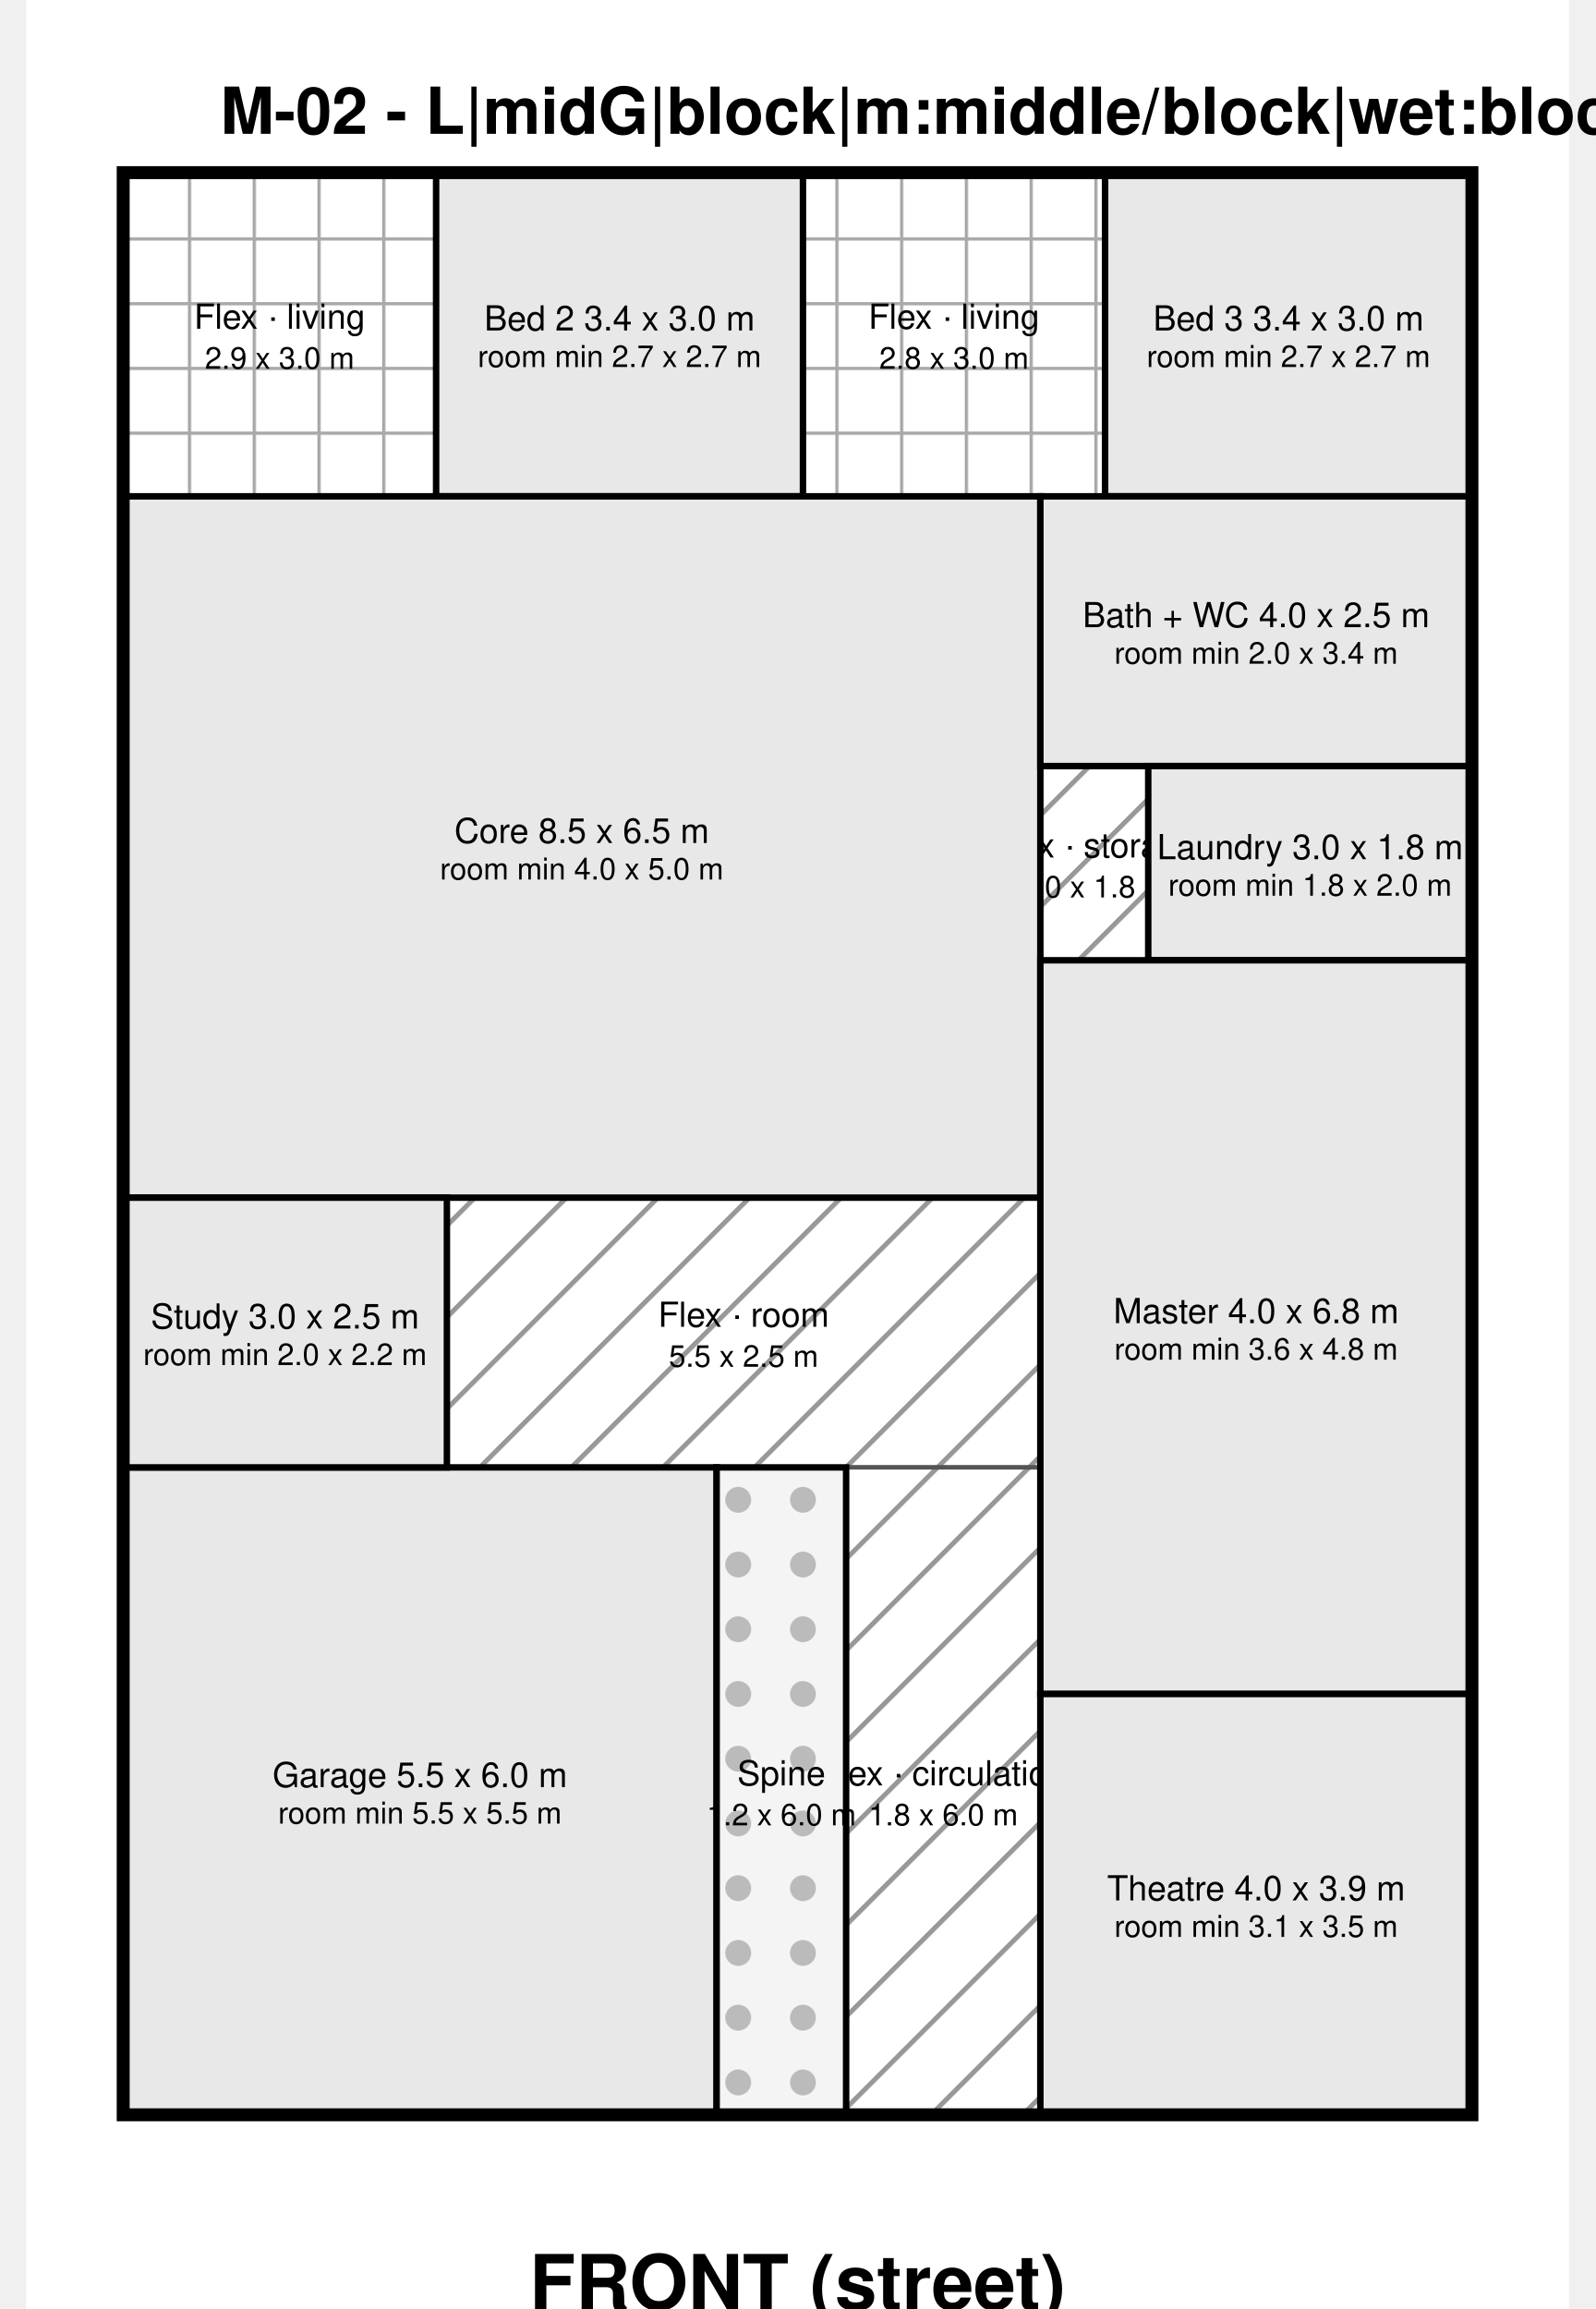
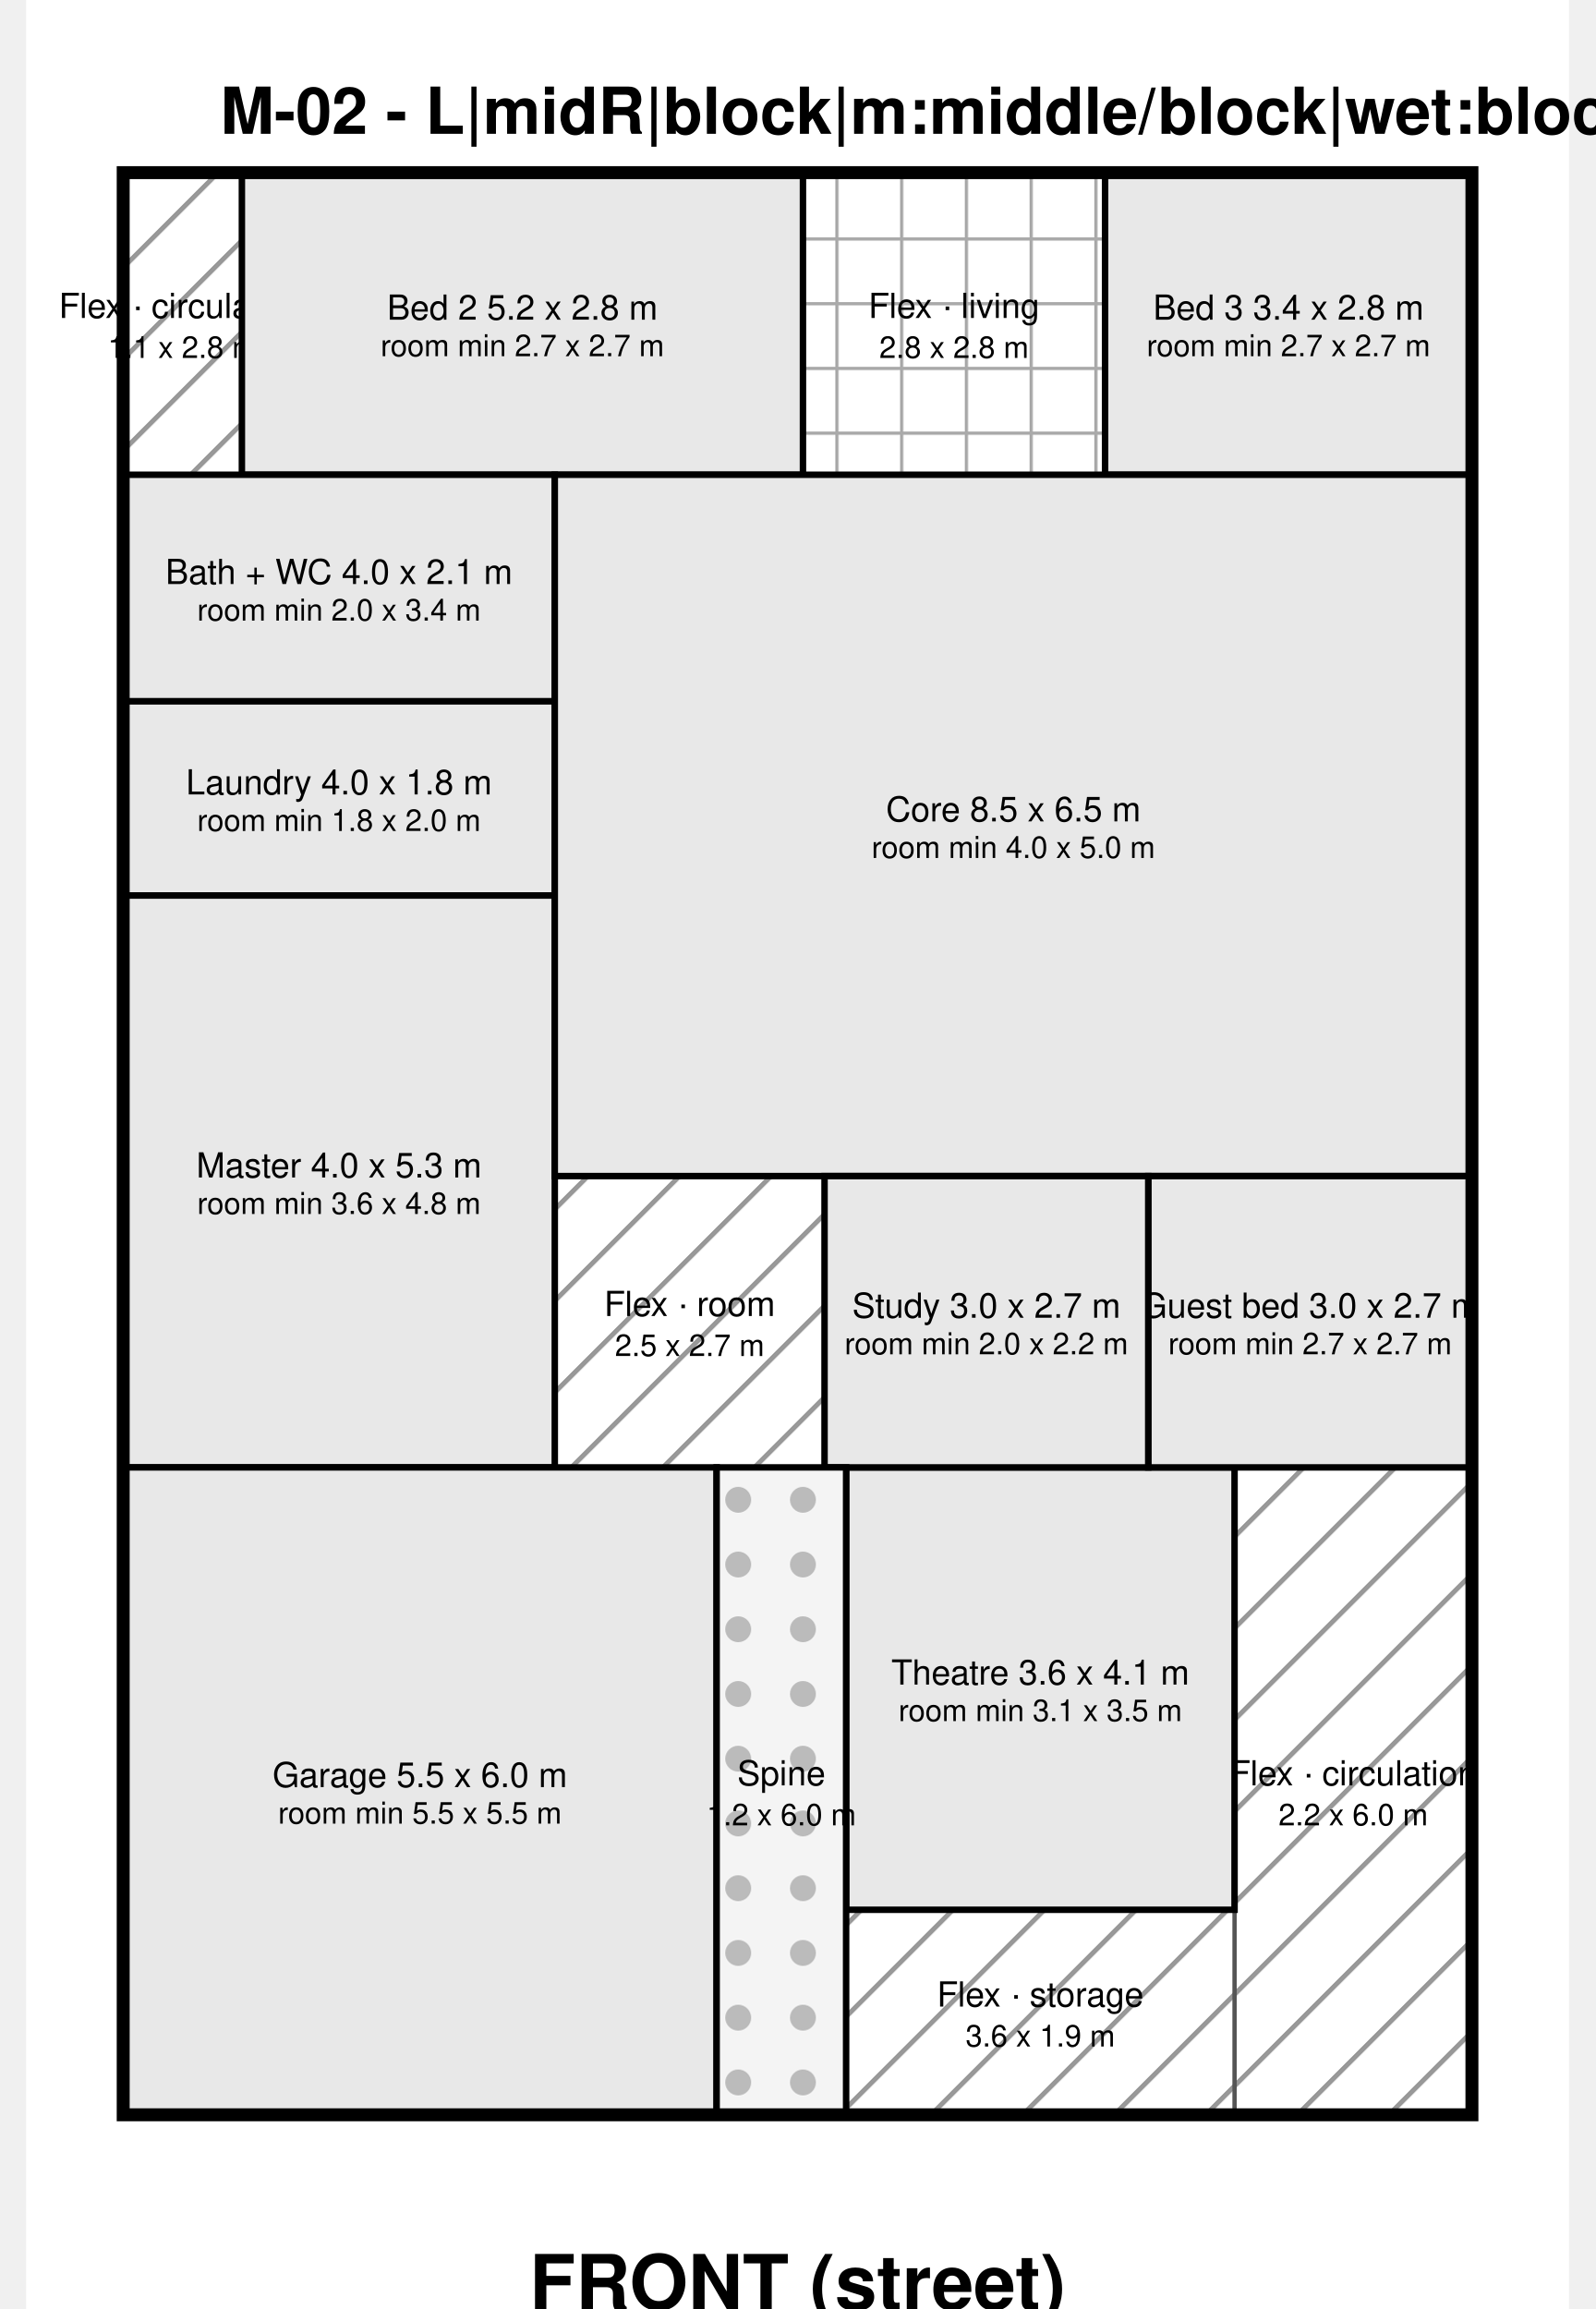
<svg xmlns="http://www.w3.org/2000/svg" width="715" height="1035" viewBox="-900 -1600 14300 21400" font-family="Helvetica, Arial, sans-serif" fill="#000">
  <defs>
    <pattern id="hatch" width="600" height="600" patternUnits="userSpaceOnUse" patternTransform="rotate(45)">
      <rect width="600" height="600" fill="#ffffff" />
      <line x1="0" y1="0" x2="0" y2="600" stroke="#999" stroke-width="90" />
    </pattern>
    <pattern id="hatch2" width="500" height="500" patternUnits="userSpaceOnUse" patternTransform="rotate(-45)">
      <rect width="500" height="500" fill="#ffffff" />
      <line x1="0" y1="0" x2="0" y2="500" stroke="#666" stroke-width="70" />
    </pattern>
    <pattern id="hatch3" width="600" height="600" patternUnits="userSpaceOnUse">
      <rect width="600" height="600" fill="#ffffff" />
      <line x1="0" y1="0" x2="0" y2="600" stroke="#aaa" stroke-width="60" />
      <line x1="0" y1="0" x2="600" y2="0" stroke="#aaa" stroke-width="60" />
    </pattern>
    <pattern id="dots" width="600" height="600" patternUnits="userSpaceOnUse">
      <rect width="600" height="600" fill="#f4f4f4" />
      <circle cx="300" cy="300" r="120" fill="#bbb" />
    </pattern>
  </defs>
  <rect x="-900" y="-1600" width="14300" height="21400" fill="#ffffff" />
-   <text x="900" y="-360" font-size="600" font-weight="bold">M-02 - L|midG|block|m:middle/block|wet:block|rr:FBFB|nofw|v0</text>
+   <text x="900" y="-360" font-size="600" font-weight="bold">M-02 - L|midR|block|m:middle/block|wet:block|rr:FBFB|nofw|v0</text>
  <g>
-     <rect x="0" y="0" width="2900" height="3000" fill="url(#hatch3)" stroke="#555" stroke-width="40" />
-     <text x="1450" y="1340" font-size="320" text-anchor="middle" dominant-baseline="middle">Flex · living</text>
-     <text x="1450" y="1724" font-size="280" text-anchor="middle" dominant-baseline="middle">2.9 x 3.0 m</text>
+     <rect x="0" y="0" width="1100" height="2800" fill="url(#hatch)" stroke="#555" stroke-width="40" />
+     <text x="550" y="1240" font-size="320" text-anchor="middle" dominant-baseline="middle">Flex · circulation</text>
+     <text x="550" y="1624" font-size="280" text-anchor="middle" dominant-baseline="middle">1.1 x 2.8 m</text>
  </g>
  <g>
-     <rect x="6300" y="0" width="2800" height="3000" fill="url(#hatch3)" stroke="#555" stroke-width="40" />
-     <text x="7700" y="1340" font-size="320" text-anchor="middle" dominant-baseline="middle">Flex · living</text>
-     <text x="7700" y="1724" font-size="280" text-anchor="middle" dominant-baseline="middle">2.8 x 3.0 m</text>
+     <rect x="6300" y="0" width="2800" height="2800" fill="url(#hatch3)" stroke="#555" stroke-width="40" />
+     <text x="7700" y="1240" font-size="320" text-anchor="middle" dominant-baseline="middle">Flex · living</text>
+     <text x="7700" y="1624" font-size="280" text-anchor="middle" dominant-baseline="middle">2.8 x 2.8 m</text>
  </g>
  <g>
-     <rect x="8500" y="5500" width="1000" height="1800" fill="url(#hatch)" stroke="#555" stroke-width="40" />
-     <text x="9000" y="6240" font-size="320" text-anchor="middle" dominant-baseline="middle">Flex · storage</text>
-     <text x="9000" y="6624" font-size="280" text-anchor="middle" dominant-baseline="middle">1.0 x 1.8 m</text>
+     <rect x="4000" y="9300" width="2500" height="2700" fill="url(#hatch)" stroke="#555" stroke-width="40" />
+     <text x="5250" y="10490" font-size="320" text-anchor="middle" dominant-baseline="middle">Flex · room</text>
+     <text x="5250" y="10874" font-size="280" text-anchor="middle" dominant-baseline="middle">2.5 x 2.7 m</text>
  </g>
  <g>
-     <rect x="3000" y="9500" width="5500" height="2500" fill="url(#hatch)" stroke="#555" stroke-width="40" />
-     <text x="5750" y="10590" font-size="320" text-anchor="middle" dominant-baseline="middle">Flex · room</text>
-     <text x="5750" y="10974" font-size="280" text-anchor="middle" dominant-baseline="middle">5.5 x 2.5 m</text>
+     <rect x="10300" y="12000" width="2200" height="6000" fill="url(#hatch)" stroke="#555" stroke-width="40" />
+     <text x="11400" y="14840" font-size="320" text-anchor="middle" dominant-baseline="middle">Flex · circulation</text>
+     <text x="11400" y="15224" font-size="280" text-anchor="middle" dominant-baseline="middle">2.2 x 6.0 m</text>
  </g>
  <g>
-     <rect x="6700" y="12000" width="1800" height="6000" fill="url(#hatch)" stroke="#555" stroke-width="40" />
-     <text x="7600" y="14840" font-size="320" text-anchor="middle" dominant-baseline="middle">Flex · circulation</text>
-     <text x="7600" y="15224" font-size="280" text-anchor="middle" dominant-baseline="middle">1.8 x 6.0 m</text>
+     <rect x="6700" y="16100" width="3600" height="1900" fill="url(#hatch)" stroke="#555" stroke-width="40" />
+     <text x="8500" y="16890" font-size="320" text-anchor="middle" dominant-baseline="middle">Flex · storage</text>
+     <text x="8500" y="17274" font-size="280" text-anchor="middle" dominant-baseline="middle">3.6 x 1.9 m</text>
  </g>
  <g>
-     <rect x="2900" y="0" width="3400" height="3000" fill="#e8e8e8" stroke="#000" stroke-width="60" />
-     <text x="4600" y="1356" font-size="320" text-anchor="middle" dominant-baseline="middle">Bed 2 3.4 x 3.0 m</text>
-     <text x="4600" y="1708" font-size="280" text-anchor="middle" dominant-baseline="middle">room min 2.7 x 2.7 m</text>
+     <rect x="1100" y="0" width="5200" height="2800" fill="#e8e8e8" stroke="#000" stroke-width="60" />
+     <text x="3700" y="1256" font-size="320" text-anchor="middle" dominant-baseline="middle">Bed 2 5.2 x 2.8 m</text>
+     <text x="3700" y="1608" font-size="280" text-anchor="middle" dominant-baseline="middle">room min 2.7 x 2.7 m</text>
  </g>
  <g>
-     <rect x="9100" y="0" width="3400" height="3000" fill="#e8e8e8" stroke="#000" stroke-width="60" />
-     <text x="10800" y="1356" font-size="320" text-anchor="middle" dominant-baseline="middle">Bed 3 3.4 x 3.0 m</text>
-     <text x="10800" y="1708" font-size="280" text-anchor="middle" dominant-baseline="middle">room min 2.7 x 2.7 m</text>
+     <rect x="9100" y="0" width="3400" height="2800" fill="#e8e8e8" stroke="#000" stroke-width="60" />
+     <text x="10800" y="1256" font-size="320" text-anchor="middle" dominant-baseline="middle">Bed 3 3.4 x 2.8 m</text>
+     <text x="10800" y="1608" font-size="280" text-anchor="middle" dominant-baseline="middle">room min 2.7 x 2.7 m</text>
  </g>
  <g>
-     <rect x="0" y="3000" width="8500" height="6500" fill="#e8e8e8" stroke="#000" stroke-width="60" />
-     <text x="4250" y="6106" font-size="320" text-anchor="middle" dominant-baseline="middle">Core 8.5 x 6.5 m</text>
-     <text x="4250" y="6458" font-size="280" text-anchor="middle" dominant-baseline="middle">room min 4.0 x 5.0 m</text>
+     <rect x="0" y="2800" width="4000" height="2100" fill="#e8e8e8" stroke="#000" stroke-width="60" />
+     <text x="2000" y="3706" font-size="320" text-anchor="middle" dominant-baseline="middle">Bath + WC 4.0 x 2.1 m</text>
+     <text x="2000" y="4058" font-size="280" text-anchor="middle" dominant-baseline="middle">room min 2.0 x 3.4 m</text>
+   </g>
+   <g>
+     <rect x="0" y="4900" width="4000" height="1800" fill="#e8e8e8" stroke="#000" stroke-width="60" />
+     <text x="2000" y="5656" font-size="320" text-anchor="middle" dominant-baseline="middle">Laundry 4.0 x 1.8 m</text>
+     <text x="2000" y="6008" font-size="280" text-anchor="middle" dominant-baseline="middle">room min 1.8 x 2.0 m</text>
+   </g>
+   <g>
+     <rect x="0" y="6700" width="4000" height="5300" fill="#e8e8e8" stroke="#000" stroke-width="60" />
+     <text x="2000" y="9206" font-size="320" text-anchor="middle" dominant-baseline="middle">Master 4.0 x 5.3 m</text>
+     <text x="2000" y="9558" font-size="280" text-anchor="middle" dominant-baseline="middle">room min 3.6 x 4.8 m</text>
  </g>
  <g>
    <rect x="0" y="12000" width="5500" height="6000" fill="#e8e8e8" stroke="#000" stroke-width="60" />
    <text x="2750" y="14856" font-size="320" text-anchor="middle" dominant-baseline="middle">Garage 5.5 x 6.0 m</text>
    <text x="2750" y="15208" font-size="280" text-anchor="middle" dominant-baseline="middle">room min 5.5 x 5.5 m</text>
  </g>
  <g>
-     <rect x="8500" y="3000" width="4000" height="2500" fill="#e8e8e8" stroke="#000" stroke-width="60" />
-     <text x="10500" y="4106" font-size="320" text-anchor="middle" dominant-baseline="middle">Bath + WC 4.0 x 2.5 m</text>
-     <text x="10500" y="4458" font-size="280" text-anchor="middle" dominant-baseline="middle">room min 2.0 x 3.4 m</text>
+     <rect x="4000" y="2800" width="8500" height="6500" fill="#e8e8e8" stroke="#000" stroke-width="60" />
+     <text x="8250" y="5906" font-size="320" text-anchor="middle" dominant-baseline="middle">Core 8.5 x 6.5 m</text>
+     <text x="8250" y="6258" font-size="280" text-anchor="middle" dominant-baseline="middle">room min 4.0 x 5.0 m</text>
  </g>
  <g>
-     <rect x="9500" y="5500" width="3000" height="1800" fill="#e8e8e8" stroke="#000" stroke-width="60" />
-     <text x="11000" y="6256" font-size="320" text-anchor="middle" dominant-baseline="middle">Laundry 3.0 x 1.8 m</text>
-     <text x="11000" y="6608" font-size="280" text-anchor="middle" dominant-baseline="middle">room min 1.8 x 2.0 m</text>
+     <rect x="6700" y="12000" width="3600" height="4100" fill="#e8e8e8" stroke="#000" stroke-width="60" />
+     <text x="8500" y="13906" font-size="320" text-anchor="middle" dominant-baseline="middle">Theatre 3.6 x 4.1 m</text>
+     <text x="8500" y="14258" font-size="280" text-anchor="middle" dominant-baseline="middle">room min 3.1 x 3.5 m</text>
  </g>
  <g>
-     <rect x="8500" y="7300" width="4000" height="6800" fill="#e8e8e8" stroke="#000" stroke-width="60" />
-     <text x="10500" y="10556" font-size="320" text-anchor="middle" dominant-baseline="middle">Master 4.0 x 6.8 m</text>
-     <text x="10500" y="10908" font-size="280" text-anchor="middle" dominant-baseline="middle">room min 3.6 x 4.8 m</text>
+     <rect x="9500" y="9300" width="3000" height="2700" fill="#e8e8e8" stroke="#000" stroke-width="60" />
+     <text x="11000" y="10506" font-size="320" text-anchor="middle" dominant-baseline="middle">Guest bed 3.0 x 2.7 m</text>
+     <text x="11000" y="10858" font-size="280" text-anchor="middle" dominant-baseline="middle">room min 2.7 x 2.7 m</text>
  </g>
  <g>
-     <rect x="8500" y="14100" width="4000" height="3900" fill="#e8e8e8" stroke="#000" stroke-width="60" />
-     <text x="10500" y="15906" font-size="320" text-anchor="middle" dominant-baseline="middle">Theatre 4.0 x 3.9 m</text>
-     <text x="10500" y="16258" font-size="280" text-anchor="middle" dominant-baseline="middle">room min 3.1 x 3.5 m</text>
-   </g>
-   <g>
-     <rect x="0" y="9500" width="3000" height="2500" fill="#e8e8e8" stroke="#000" stroke-width="60" />
-     <text x="1500" y="10606" font-size="320" text-anchor="middle" dominant-baseline="middle">Study 3.0 x 2.5 m</text>
-     <text x="1500" y="10958" font-size="280" text-anchor="middle" dominant-baseline="middle">room min 2.0 x 2.2 m</text>
+     <rect x="6500" y="9300" width="3000" height="2700" fill="#e8e8e8" stroke="#000" stroke-width="60" />
+     <text x="8000" y="10506" font-size="320" text-anchor="middle" dominant-baseline="middle">Study 3.0 x 2.7 m</text>
+     <text x="8000" y="10858" font-size="280" text-anchor="middle" dominant-baseline="middle">room min 2.0 x 2.2 m</text>
  </g>
  <g>
    <rect x="5500" y="12000" width="1200" height="6000" fill="url(#dots)" stroke="#000" stroke-width="60" />
    <text x="6100" y="14840" font-size="320" text-anchor="middle" dominant-baseline="middle">Spine</text>
    <text x="6100" y="15224" font-size="280" text-anchor="middle" dominant-baseline="middle">1.2 x 6.0 m</text>
  </g>
  <rect x="0" y="0" width="12500" height="18000" fill="none" stroke="#000" stroke-width="120" />
  <text x="6250" y="19800" font-size="700" text-anchor="middle" font-weight="bold">FRONT (street)</text>
</svg>
